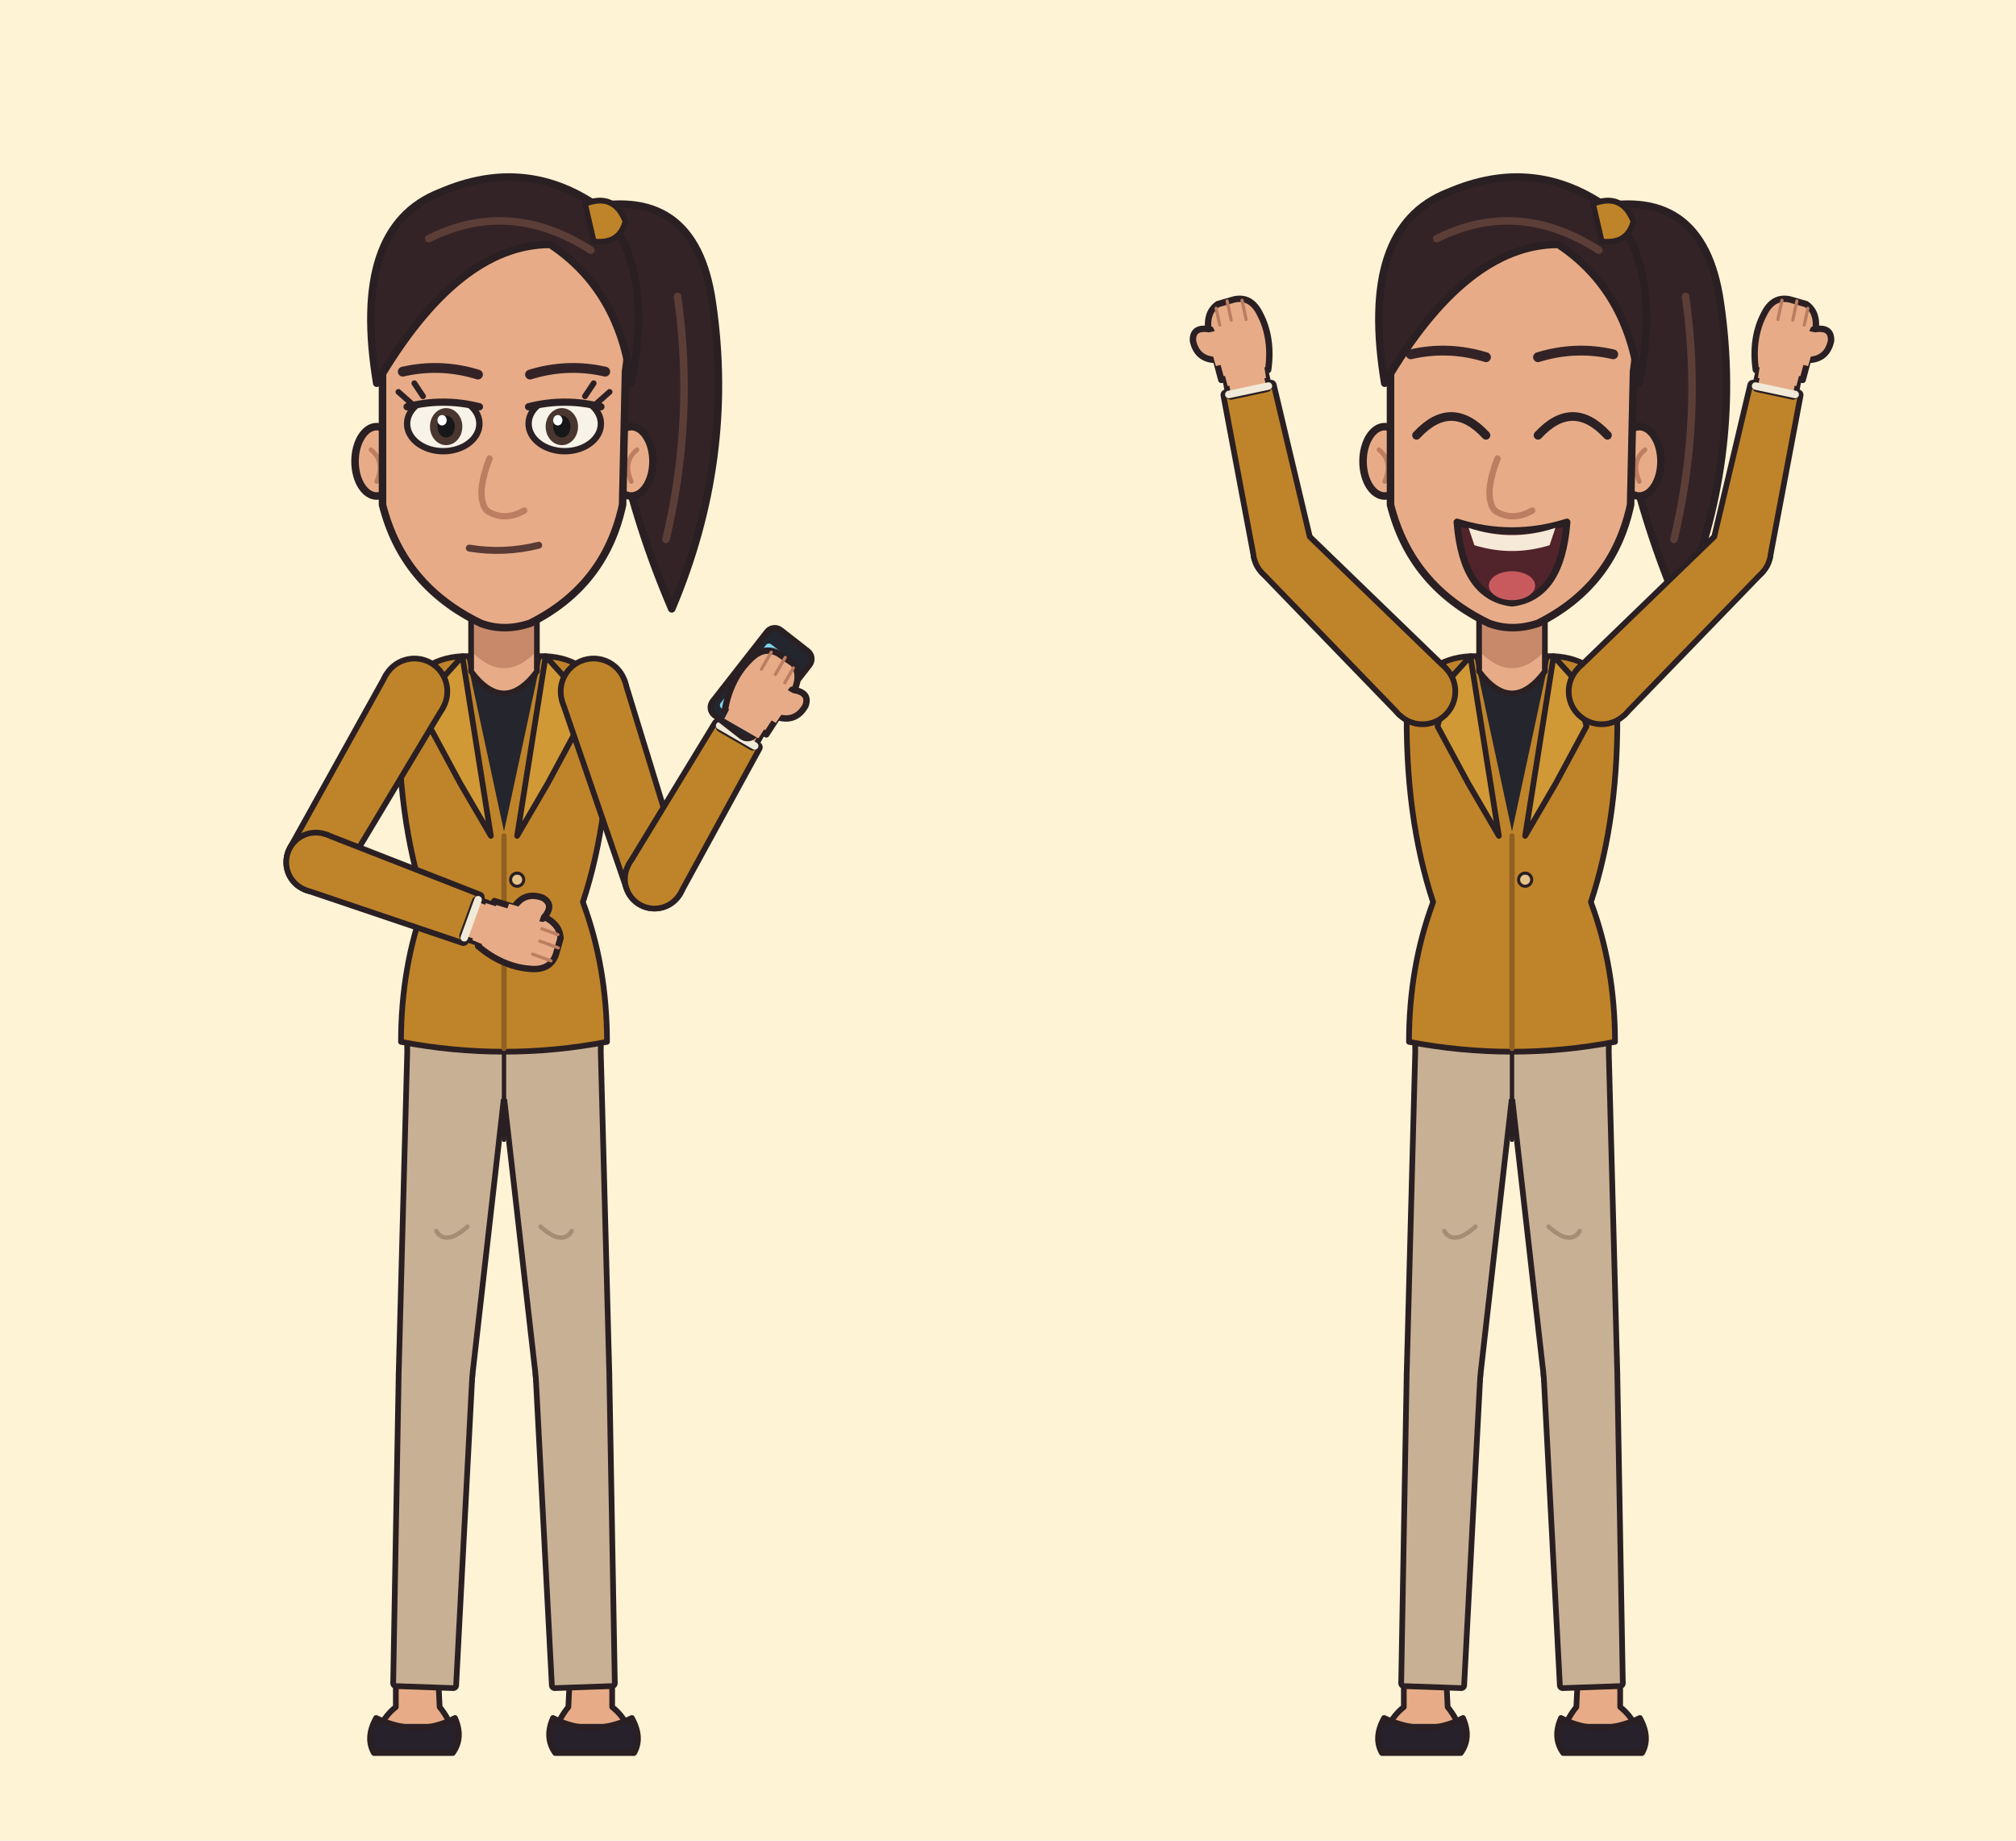
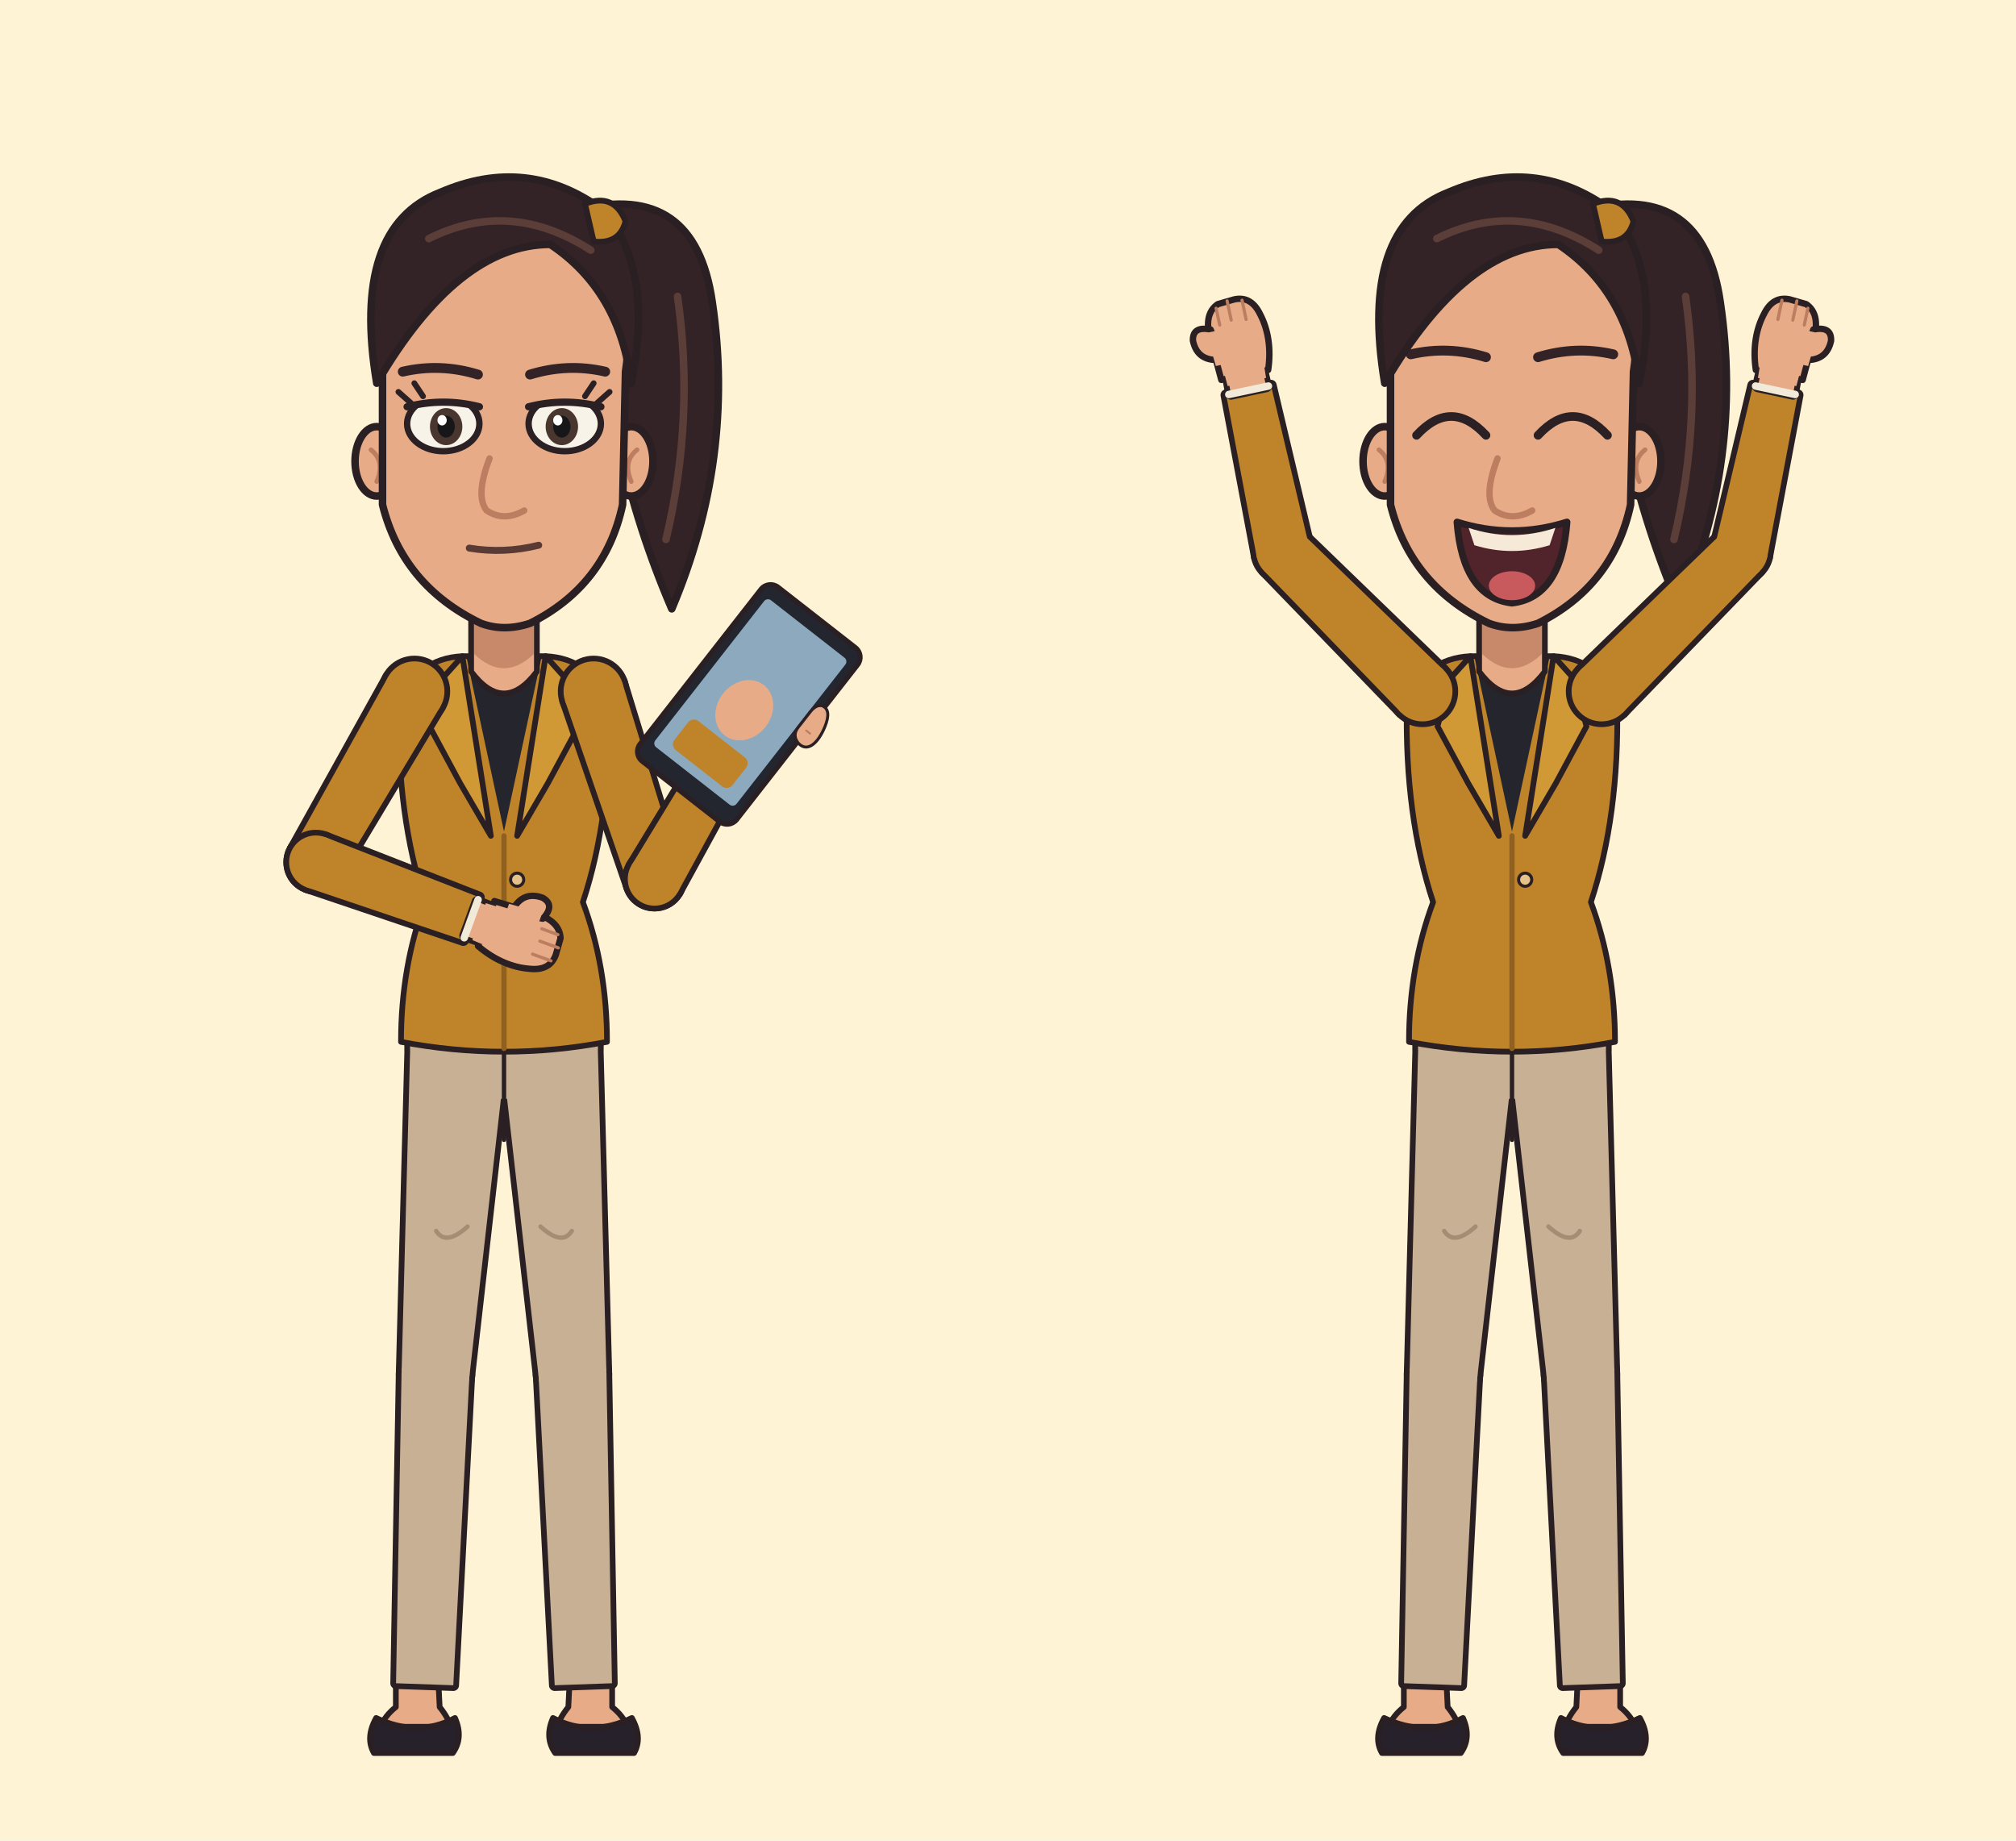
<svg xmlns="http://www.w3.org/2000/svg" viewBox="0 -800 920 840" width="920" height="840">
  <rect x="0" y="-800" width="920" height="840" fill="#fff3d6" />
  <g transform="translate(230 0)">
    <g transform="translate(0 -332.55)">
      <g transform="rotate(0) translate(0 0)">
        <g transform="translate(0 -247.68) rotate(0 0 52.8) scale(1.32)">
          <path d="M26 -94 Q66 -104 72 -62 Q80 -8 58 44 Q46 16 40 -12 Q38 -46 30 -60Z" fill="#342326" stroke="#2a1f22" stroke-width="2.6" stroke-linejoin="round" stroke-linecap="round" />
          <path d="M60 -64 Q66 -22 56 20" fill="none" stroke="#5c3e38" stroke-width="2.6" stroke-linecap="round" stroke-linejoin="round" />
        </g>
      </g>
      <g transform="translate(-39.36 305.55) scale(-1 1)">
        <path d="M-9 -14 L-10 6 Q-14 11 -15 15 L17 15 Q15 10 10 6 L10 -14Z" fill="#e7ac87" stroke="#2a1f22" stroke-width="2.6" stroke-linejoin="round" stroke-linecap="round" />
        <path d="M-17 11 Q0 20 19 11 Q24 20 20 27 L-16 27 Q-21 20 -17 11Z" fill="#26212b" stroke="#2a1f22" stroke-width="2.6" stroke-linejoin="round" stroke-linecap="round" />
      </g>
      <g transform="translate(39.36 305.55) scale(1 1)">
        <path d="M-9 -14 L-10 6 Q-14 11 -15 15 L17 15 Q15 10 10 6 L10 -14Z" fill="#e7ac87" stroke="#2a1f22" stroke-width="2.6" stroke-linejoin="round" stroke-linecap="round" />
        <path d="M-17 11 Q0 20 19 11 Q24 20 20 27 L-16 27 Q-21 20 -17 11Z" fill="#26212b" stroke="#2a1f22" stroke-width="2.6" stroke-linejoin="round" stroke-linecap="round" />
      </g>
      <path d="M-40 -22 L40 -22 Q43 8 38 34 L-38 34 Q-43 8 -40 -22Z" fill="#2a1f22" stroke="#2a1f22" stroke-width="5.2" stroke-linejoin="round" />
      <circle cx="-20.8" cy="10" r="22" fill="#2a1f22" stroke="#2a1f22" stroke-width="5.2" stroke-linejoin="round" />
      <path d="M-42.75 8.47L-46.73 158.55L-15.8 160.72L1.15 11.53Z" fill="#2a1f22" stroke="#2a1f22" stroke-width="5.2" stroke-linejoin="round" />
      <circle cx="-31.26" cy="159.63" r="15.5" fill="#2a1f22" stroke="#2a1f22" stroke-width="5.2" stroke-linejoin="round" />
      <path d="M-46.75 159.09L-49.27 300.71L-23.14 301.62L-15.77 160.18Z" fill="#2a1f22" stroke="#2a1f22" stroke-width="5.2" stroke-linejoin="round" />
      <circle cx="20.8" cy="10" r="22" fill="#2a1f22" stroke="#2a1f22" stroke-width="5.2" stroke-linejoin="round" />
      <path d="M-1.15 11.53L15.8 160.72L46.73 158.55L42.75 8.47Z" fill="#2a1f22" stroke="#2a1f22" stroke-width="5.2" stroke-linejoin="round" />
      <circle cx="31.26" cy="159.63" r="15.5" fill="#2a1f22" stroke="#2a1f22" stroke-width="5.2" stroke-linejoin="round" />
      <path d="M15.77 160.18L23.14 301.62L49.27 300.71L46.75 159.09Z" fill="#2a1f22" stroke="#2a1f22" stroke-width="5.2" stroke-linejoin="round" />
      <path d="M-40 -22 L40 -22 Q43 8 38 34 L-38 34 Q-43 8 -40 -22Z" fill="#c8b094" />
      <circle cx="-20.8" cy="10" r="22" fill="#c8b094" />
      <path d="M-42.75 8.47L-46.73 158.55L-15.8 160.72L1.15 11.53Z" fill="#c8b094" />
      <circle cx="-31.26" cy="159.63" r="15.5" fill="#c8b094" />
      <path d="M-46.75 159.09L-49.27 300.71L-23.14 301.62L-15.77 160.18Z" fill="#c8b094" />
      <circle cx="20.8" cy="10" r="22" fill="#c8b094" />
      <path d="M-1.15 11.53L15.8 160.72L46.73 158.55L42.75 8.47Z" fill="#c8b094" />
      <circle cx="31.26" cy="159.63" r="15.5" fill="#c8b094" />
      <path d="M15.77 160.18L23.14 301.62L49.27 300.71L46.75 159.09Z" fill="#c8b094" />
      <path d="M0 8 L0 52.7" fill="none" stroke="#2a1f22" stroke-width="2" stroke-linecap="round" stroke-linejoin="round" />
      <path d="M-16.65 92.3 Q-26.55 101.3 -30.95 94.3" fill="none" stroke="#a48d73" stroke-width="2" stroke-linecap="round" stroke-linejoin="round" />
      <path d="M16.65 92.3 Q26.55 101.3 30.95 94.3" fill="none" stroke="#a48d73" stroke-width="2" stroke-linecap="round" stroke-linejoin="round" />
      <g transform="rotate(0) translate(0 0)">
        <path d="M-19 -168 Q-40 -167 -48 -146 Q-49 -95.12 -36 -55.76 Q-47 -26.24 -47 8 Q0 17 47 8 Q47 -26.24 36 -55.76 Q49 -95.12 48 -146 Q40 -167 19 -168Z" fill="#bf842a" stroke="#2a1f22" stroke-width="2.6" stroke-linejoin="round" stroke-linecap="round" />
        <path d="M-17 -167 L0 -88 L17 -167Z" fill="#24252d" />
        <path d="M-19 -168 L-6 -86 L-20 -110 L-34 -136 L-28 -158Z" fill="#d09936" stroke="#2a1f22" stroke-width="2.6" stroke-linejoin="round" stroke-linecap="round" />
        <path d="M19 -168 L6 -86 L20 -110 L34 -136 L28 -158Z" fill="#d09936" stroke="#2a1f22" stroke-width="2.6" stroke-linejoin="round" stroke-linecap="round" />
        <path d="M0 -86 L0 11" fill="none" stroke="#8f601f" stroke-width="2.4" stroke-linecap="round" stroke-linejoin="round" />
        <ellipse cx="6" cy="-66" rx="3" ry="3" fill="#e5c28a" stroke="#2a1f22" stroke-width="1.4" />
        <path d="M-15 -208.08 L-15 -161 Q0 -141 15 -161 L15 -208.08Z" fill="#e7ac87" stroke="#2a1f22" stroke-width="2.6" stroke-linejoin="round" stroke-linecap="round" />
        <path d="M-13.6 -208.08 L-13.6 -169 Q0 -156 13.6 -169 L13.6 -208.08Z" fill="#bc7d60" opacity=".75" />
        <circle cx="-40.87" cy="-151.93" r="13.7" fill="#2a1f22" stroke="#2a1f22" stroke-width="5.2" stroke-linejoin="round" />
        <path d="M-52.73 -158.77L-96.44 -80.08L-75.3 -67.88L-29.01 -145.08Z" fill="#2a1f22" stroke="#2a1f22" stroke-width="5.2" stroke-linejoin="round" />
        <circle cx="-85.87" cy="-73.98" r="12.2" fill="#2a1f22" stroke="#2a1f22" stroke-width="5.2" stroke-linejoin="round" />
        <circle cx="-40.87" cy="-151.93" r="13.7" fill="#bf842a" />
        <path d="M-52.73 -158.77L-96.44 -80.08L-75.3 -67.88L-29.01 -145.08Z" fill="#bf842a" />
        <circle cx="-85.87" cy="-73.98" r="12.2" fill="#bf842a" />
        <circle cx="-40.87" cy="-151.93" r="12.2" fill="#bf842a" />
        <circle cx="-85.87" cy="-73.98" r="12.2" fill="#2a1f22" stroke="#2a1f22" stroke-width="5.2" stroke-linejoin="round" />
        <path d="M-90.04 -62.52L-18.55 -38.37L-11.41 -58L-81.7 -85.45Z" fill="#2a1f22" stroke="#2a1f22" stroke-width="5.2" stroke-linejoin="round" />
        <circle cx="-85.87" cy="-73.98" r="12.2" fill="#bf842a" />
        <path d="M-90.04 -62.52L-18.55 -38.37L-11.41 -58L-81.7 -85.45Z" fill="#bf842a" />
        <path d="M-17.8 -40.43L-7.79 -37.05L-2.32 -52.09L-12.16 -55.93Z" fill="#2a1f22" stroke="#2a1f22" stroke-width="5.2" stroke-linejoin="round" />
        <path d="M-17.8 -40.43L-7.79 -37.05L-2.32 -52.09L-12.16 -55.93Z" fill="#e7ac87" />
        <path d="M-18.14 -39.49 L-11.82 -56.87" fill="none" stroke="#f2ead8" stroke-width="3.4" stroke-linecap="round" stroke-linejoin="round" />
        <g transform="translate(-5.06 -44.57) rotate(-70) scale(1.12 1.12)">
          <path d="M-9.5 -3 C-12.5 5 -13 13 -11 20 Q-9 28 -2 28 L5 27.5 Q11 25 11 16 L10 -3Z" fill="#e7ac87" stroke="#2a1f22" stroke-width="2.6" stroke-linejoin="round" stroke-linecap="round" />
          <path d="M8 5 Q18 6 18 15 Q17 21 10 18Z" fill="#e7ac87" stroke="#2a1f22" stroke-width="2.6" stroke-linejoin="round" stroke-linecap="round" />
          <path d="M6 3 L11 3 L12 17 L6 17Z" fill="#e7ac87" />
          <path d="M-8 -6 L8 -6 L8.5 4 L-8.5 4Z" fill="#e7ac87" />
          <path d="M-5 19 L-5 27 M1 20 L1 28 M6 19 L6 26" fill="none" stroke="#bc7d60" stroke-width="1.3" stroke-linecap="round" stroke-linejoin="round" />
        </g>
        <circle cx="40.87" cy="-151.93" r="13.7" fill="#2a1f22" stroke="#2a1f22" stroke-width="5.2" stroke-linejoin="round" />
        <path d="M27.84 -147.69L57.08 -62.56L80.28 -70.1L53.9 -156.16Z" fill="#2a1f22" stroke="#2a1f22" stroke-width="5.2" stroke-linejoin="round" />
        <circle cx="68.68" cy="-66.33" r="12.2" fill="#2a1f22" stroke="#2a1f22" stroke-width="5.2" stroke-linejoin="round" />
        <circle cx="40.87" cy="-151.93" r="13.7" fill="#bf842a" />
        <path d="M27.84 -147.69L57.08 -62.56L80.28 -70.1L53.9 -156.16Z" fill="#bf842a" />
        <circle cx="68.68" cy="-66.33" r="12.2" fill="#bf842a" />
        <circle cx="40.87" cy="-151.93" r="12.2" fill="#bf842a" />
        <circle cx="68.68" cy="-66.33" r="12.2" fill="#2a1f22" stroke="#2a1f22" stroke-width="5.2" stroke-linejoin="round" />
        <path d="M79.25 -60.23L115.45 -126.44L97.36 -136.89L58.12 -72.43Z" fill="#2a1f22" stroke="#2a1f22" stroke-width="5.2" stroke-linejoin="round" />
        <circle cx="68.68" cy="-66.33" r="12.2" fill="#bf842a" />
        <path d="M79.25 -60.23L115.45 -126.44L97.36 -136.89L58.12 -72.43Z" fill="#bf842a" />
        <path d="M113.54 -127.54L118.61 -136.81L104.75 -144.81L99.26 -135.79Z" fill="#2a1f22" stroke="#2a1f22" stroke-width="5.2" stroke-linejoin="round" />
        <path d="M113.54 -127.54L118.61 -136.81L104.75 -144.81L99.26 -135.79Z" fill="#e7ac87" />
        <path d="M114.41 -127.04 L98.39 -136.29" fill="none" stroke="#f2ead8" stroke-width="3.4" stroke-linecap="round" stroke-linejoin="round" />
        <g transform="translate(111.68 -140.81) rotate(-150) scale(-1.12 1.12)">
-           <g transform="translate(-2 16) rotate(-8)">
-             <rect x="-11" y="-24" width="22" height="44" rx="4" fill="#23252f" stroke="#2a1f22" stroke-width="2.4" />
-             <rect x="-8" y="-20" width="16" height="33" rx="1.5" fill="#7fd6ee" />
+           <path d="M-9 -6 L9 -6 L12 9 Q19 13 17 23 Q13 30 1 28 Q-11 27 -12 17Z" fill="#e7ac87" stroke="#2a1f22" stroke-width="2.6" stroke-linejoin="round" stroke-linecap="round" />
+           <g transform="translate(-2 6) rotate(-8)">
+             <rect x="-25" y="-47" width="50" height="90" rx="5" fill="#23252f" stroke="#2a1f22" stroke-width="2" />
+             <g transform="rotate(180 0 -2) scale(-1 1)">
+               <rect x="-21" y="-41" width="42" height="76" rx="2" fill="#8ca9be" />
+               <ellipse cx="0" cy="1" rx="11" ry="13" fill="#e7ac87" />
+               <rect x="-15" y="16" width="30" height="15" rx="3" fill="#bf842a" />
+             </g>
          </g>
-           <path d="M-9.5 -3 C-12.5 5 -13 13 -11 20 Q-9 28 -2 28 L5 27.5 Q11 25 11 16 L10 -3Z" fill="#e7ac87" stroke="#2a1f22" stroke-width="2.6" stroke-linejoin="round" stroke-linecap="round" />
-           <path d="M8 5 Q18 6 18 15 Q17 21 10 18Z" fill="#e7ac87" stroke="#2a1f22" stroke-width="2.6" stroke-linejoin="round" stroke-linecap="round" />
-           <path d="M6 3 L11 3 L12 17 L6 17Z" fill="#e7ac87" />
-           <path d="M-8 -6 L8 -6 L8.5 4 L-8.5 4Z" fill="#e7ac87" />
-           <path d="M-5 19 L-5 27 M1 20 L1 28 M6 19 L6 26" fill="none" stroke="#bc7d60" stroke-width="1.3" stroke-linecap="round" stroke-linejoin="round" />
+           <g transform="translate(-2 6) rotate(-8)">
+             <path d="M25.5 -2 C31 -3 32 3 30 10 Q28 17 24 16 Q21.6 15 21.6 11 L21.6 3 Q21.6 -1 25.5 -2Z" fill="#e7ac87" stroke="#2a1f22" stroke-width="1.2" stroke-linejoin="round" stroke-linecap="round" />
+             <path d="M25 4 L27 4" fill="none" stroke="#bc7d60" stroke-width="0.8" stroke-linecap="round" stroke-linejoin="round" />
+           </g>
        </g>
        <g transform="translate(0 -247.68) rotate(0 0 52.8) scale(1.32)">
          <ellipse cx="-44" cy="-7" rx="7.5" ry="12" fill="#e7ac87" stroke="#2a1f22" stroke-width="2.6" />
          <ellipse cx="44" cy="-7" rx="7.5" ry="12" fill="#e7ac87" stroke="#2a1f22" stroke-width="2.6" />
          <path d="M-46 -11 Q-41 -7 -44 0 M46 -11 Q41 -7 44 0" fill="none" stroke="#bc7d60" stroke-width="1.6" stroke-linecap="round" stroke-linejoin="round" />
          <path d="M-42 -42 Q-45 -76 -20 -86 Q2 -99 28 -81 Q46 -62 42 -38 L41 8 Q35 36 9 49 Q0 52 -8 49 Q-35 36 -42 8Z" fill="#e7ac87" stroke="#2a1f22" stroke-width="2.6" stroke-linejoin="round" stroke-linecap="round" />
          <path d="M-5 -8 Q-10 5 -6 10 Q0 14 7 10" fill="none" stroke="#bc7d60" stroke-width="2.2" stroke-linecap="round" stroke-linejoin="round" />
          <ellipse cx="-21" cy="-20" rx="12.5" ry="9.5" fill="#f8f3e8" stroke="#2b2024" stroke-width="2.2" />
          <ellipse cx="-20" cy="-19" rx="5.6" ry="6.4" fill="#49372f" stroke="none" stroke-width="0" />
          <ellipse cx="-20" cy="-19" rx="3" ry="3.8" fill="#171719" stroke="none" stroke-width="0" />
          <ellipse cx="-21.4" cy="-21.2" rx="1.6" ry="1.8" fill="#fff" stroke="none" stroke-width="0" />
          <path d="M-36 -33L-6 -33L-6 -26.46Q-21 -28.96 -36 -26.46Z" fill="#e7ac87" />
          <path d="M-33.5 -25.86Q-21 -29.06 -8.5 -25.86" fill="none" stroke="#2b2024" stroke-width="2.5" stroke-linecap="round" stroke-linejoin="round" />
          <path d="M-32 -27 l-4.5 -4 M-28 -29.5 l-3 -4.5" fill="none" stroke="#2b2024" stroke-width="2" stroke-linecap="round" stroke-linejoin="round" />
          <ellipse cx="21" cy="-20" rx="12.5" ry="9.5" fill="#f8f3e8" stroke="#2b2024" stroke-width="2.2" />
          <ellipse cx="20" cy="-19" rx="5.6" ry="6.4" fill="#49372f" stroke="none" stroke-width="0" />
          <ellipse cx="20" cy="-19" rx="3" ry="3.8" fill="#171719" stroke="none" stroke-width="0" />
          <ellipse cx="18.6" cy="-21.2" rx="1.6" ry="1.8" fill="#fff" stroke="none" stroke-width="0" />
          <path d="M6 -33L36 -33L36 -26.46Q21 -28.96 6 -26.46Z" fill="#e7ac87" />
          <path d="M8.5 -25.86Q21 -29.06 33.5 -25.86" fill="none" stroke="#2b2024" stroke-width="2.5" stroke-linecap="round" stroke-linejoin="round" />
          <path d="M32 -27 l4.5 -4 M28 -29.5 l3 -4.5" fill="none" stroke="#2b2024" stroke-width="2" stroke-linecap="round" stroke-linejoin="round" />
          <path d="M-35 -38 Q-22 -41 -9 -37" fill="none" stroke="#342326" stroke-width="3.4" stroke-linecap="round" stroke-linejoin="round" />
          <path d="M35 -38 Q22 -41 9 -37" fill="none" stroke="#342326" stroke-width="3.4" stroke-linecap="round" stroke-linejoin="round" />
          <path d="M-12 23 Q0 25 12 22" fill="none" stroke="#5a3a34" stroke-width="2.4" stroke-linecap="round" stroke-linejoin="round" />
          <path d="M-44 -34 Q-53 -88 -22 -100 Q8 -113 34 -94 Q52 -74 44 -34 Q40 -66 16 -82 Q-16 -82 -44 -34Z" fill="#342326" stroke="#2a1f22" stroke-width="2.6" stroke-linejoin="round" stroke-linecap="round" />
          <path d="M-26 -84 Q2 -98 30 -80" fill="none" stroke="#5c3e38" stroke-width="2.6" stroke-linecap="round" stroke-linejoin="round" />
          <path d="M28 -96 Q38 -100 42 -90 Q40 -82 31 -83Z" fill="#bf842a" stroke="#2a1f22" stroke-width="2" stroke-linejoin="round" stroke-linecap="round" />
        </g>
      </g>
    </g>
  </g>
  <g transform="translate(690 0)">
    <g transform="translate(0 -332.55)">
      <g transform="rotate(0) translate(0 0)">
        <g transform="translate(0 -247.68) rotate(0 0 52.8) scale(1.32)">
          <path d="M26 -94 Q66 -104 72 -62 Q80 -8 58 44 Q46 16 40 -12 Q38 -46 30 -60Z" fill="#342326" stroke="#2a1f22" stroke-width="2.6" stroke-linejoin="round" stroke-linecap="round" />
          <path d="M60 -64 Q66 -22 56 20" fill="none" stroke="#5c3e38" stroke-width="2.6" stroke-linecap="round" stroke-linejoin="round" />
        </g>
      </g>
      <g transform="translate(-39.36 305.55) scale(-1 1)">
        <path d="M-9 -14 L-10 6 Q-14 11 -15 15 L17 15 Q15 10 10 6 L10 -14Z" fill="#e7ac87" stroke="#2a1f22" stroke-width="2.6" stroke-linejoin="round" stroke-linecap="round" />
        <path d="M-17 11 Q0 20 19 11 Q24 20 20 27 L-16 27 Q-21 20 -17 11Z" fill="#26212b" stroke="#2a1f22" stroke-width="2.6" stroke-linejoin="round" stroke-linecap="round" />
      </g>
      <g transform="translate(39.36 305.55) scale(1 1)">
        <path d="M-9 -14 L-10 6 Q-14 11 -15 15 L17 15 Q15 10 10 6 L10 -14Z" fill="#e7ac87" stroke="#2a1f22" stroke-width="2.6" stroke-linejoin="round" stroke-linecap="round" />
        <path d="M-17 11 Q0 20 19 11 Q24 20 20 27 L-16 27 Q-21 20 -17 11Z" fill="#26212b" stroke="#2a1f22" stroke-width="2.6" stroke-linejoin="round" stroke-linecap="round" />
      </g>
      <path d="M-40 -22 L40 -22 Q43 8 38 34 L-38 34 Q-43 8 -40 -22Z" fill="#2a1f22" stroke="#2a1f22" stroke-width="5.2" stroke-linejoin="round" />
      <circle cx="-20.8" cy="10" r="22" fill="#2a1f22" stroke="#2a1f22" stroke-width="5.2" stroke-linejoin="round" />
      <path d="M-42.75 8.47L-46.73 158.55L-15.8 160.72L1.15 11.53Z" fill="#2a1f22" stroke="#2a1f22" stroke-width="5.2" stroke-linejoin="round" />
      <circle cx="-31.26" cy="159.63" r="15.5" fill="#2a1f22" stroke="#2a1f22" stroke-width="5.2" stroke-linejoin="round" />
      <path d="M-46.75 159.09L-49.27 300.71L-23.14 301.62L-15.77 160.18Z" fill="#2a1f22" stroke="#2a1f22" stroke-width="5.2" stroke-linejoin="round" />
      <circle cx="20.8" cy="10" r="22" fill="#2a1f22" stroke="#2a1f22" stroke-width="5.2" stroke-linejoin="round" />
      <path d="M-1.15 11.53L15.8 160.72L46.73 158.55L42.75 8.47Z" fill="#2a1f22" stroke="#2a1f22" stroke-width="5.2" stroke-linejoin="round" />
      <circle cx="31.26" cy="159.63" r="15.5" fill="#2a1f22" stroke="#2a1f22" stroke-width="5.2" stroke-linejoin="round" />
      <path d="M15.77 160.18L23.14 301.62L49.27 300.71L46.75 159.09Z" fill="#2a1f22" stroke="#2a1f22" stroke-width="5.2" stroke-linejoin="round" />
      <path d="M-40 -22 L40 -22 Q43 8 38 34 L-38 34 Q-43 8 -40 -22Z" fill="#c8b094" />
      <circle cx="-20.8" cy="10" r="22" fill="#c8b094" />
      <path d="M-42.75 8.47L-46.73 158.55L-15.8 160.72L1.15 11.53Z" fill="#c8b094" />
      <circle cx="-31.26" cy="159.63" r="15.5" fill="#c8b094" />
      <path d="M-46.75 159.09L-49.27 300.71L-23.14 301.62L-15.77 160.18Z" fill="#c8b094" />
      <circle cx="20.8" cy="10" r="22" fill="#c8b094" />
      <path d="M-1.15 11.53L15.8 160.72L46.73 158.55L42.75 8.47Z" fill="#c8b094" />
      <circle cx="31.26" cy="159.63" r="15.5" fill="#c8b094" />
      <path d="M15.77 160.18L23.14 301.62L49.27 300.71L46.75 159.09Z" fill="#c8b094" />
      <path d="M0 8 L0 52.7" fill="none" stroke="#2a1f22" stroke-width="2" stroke-linecap="round" stroke-linejoin="round" />
      <path d="M-16.65 92.3 Q-26.55 101.3 -30.95 94.3" fill="none" stroke="#a48d73" stroke-width="2" stroke-linecap="round" stroke-linejoin="round" />
      <path d="M16.65 92.3 Q26.55 101.3 30.95 94.3" fill="none" stroke="#a48d73" stroke-width="2" stroke-linecap="round" stroke-linejoin="round" />
      <g transform="rotate(0) translate(0 0)">
        <path d="M-19 -168 Q-40 -167 -48 -146 Q-49 -95.12 -36 -55.76 Q-47 -26.24 -47 8 Q0 17 47 8 Q47 -26.24 36 -55.76 Q49 -95.12 48 -146 Q40 -167 19 -168Z" fill="#bf842a" stroke="#2a1f22" stroke-width="2.6" stroke-linejoin="round" stroke-linecap="round" />
        <path d="M-17 -167 L0 -88 L17 -167Z" fill="#24252d" />
        <path d="M-19 -168 L-6 -86 L-20 -110 L-34 -136 L-28 -158Z" fill="#d09936" stroke="#2a1f22" stroke-width="2.6" stroke-linejoin="round" stroke-linecap="round" />
        <path d="M19 -168 L6 -86 L20 -110 L34 -136 L28 -158Z" fill="#d09936" stroke="#2a1f22" stroke-width="2.6" stroke-linejoin="round" stroke-linecap="round" />
        <path d="M0 -86 L0 11" fill="none" stroke="#8f601f" stroke-width="2.4" stroke-linecap="round" stroke-linejoin="round" />
        <ellipse cx="6" cy="-66" rx="3" ry="3" fill="#e5c28a" stroke="#2a1f22" stroke-width="1.4" />
        <path d="M-15 -208.08 L-15 -161 Q0 -141 15 -161 L15 -208.08Z" fill="#e7ac87" stroke="#2a1f22" stroke-width="2.6" stroke-linejoin="round" stroke-linecap="round" />
        <path d="M-13.6 -208.08 L-13.6 -169 Q0 -156 13.6 -169 L13.6 -208.08Z" fill="#bc7d60" opacity=".75" />
        <circle cx="-40.87" cy="-151.93" r="13.7" fill="#2a1f22" stroke="#2a1f22" stroke-width="5.2" stroke-linejoin="round" />
        <path d="M-31.18 -161.61L-95.88 -224.19L-113.14 -206.94L-50.56 -142.24Z" fill="#2a1f22" stroke="#2a1f22" stroke-width="5.2" stroke-linejoin="round" />
        <circle cx="-104.51" cy="-215.56" r="12.2" fill="#2a1f22" stroke="#2a1f22" stroke-width="5.2" stroke-linejoin="round" />
        <path d="M-92.58 -218.1L-109.98 -291.53L-130.41 -287.18L-116.44 -213.03Z" fill="#2a1f22" stroke="#2a1f22" stroke-width="5.2" stroke-linejoin="round" />
        <circle cx="-40.87" cy="-151.93" r="13.7" fill="#bf842a" />
        <path d="M-31.18 -161.61L-95.88 -224.19L-113.14 -206.94L-50.56 -142.24Z" fill="#bf842a" />
        <circle cx="-104.51" cy="-215.56" r="12.2" fill="#bf842a" />
        <path d="M-92.58 -218.1L-109.98 -291.53L-130.41 -287.18L-116.44 -213.03Z" fill="#bf842a" />
        <circle cx="-40.87" cy="-151.93" r="12.2" fill="#bf842a" />
        <path d="M-112.13 -291.07L-114.56 -301.35L-130.22 -298.02L-128.26 -287.64Z" fill="#2a1f22" stroke="#2a1f22" stroke-width="5.2" stroke-linejoin="round" />
        <path d="M-112.13 -291.07L-114.56 -301.35L-130.22 -298.02L-128.26 -287.64Z" fill="#e7ac87" />
        <path d="M-111.15 -291.28 L-129.24 -287.43" fill="none" stroke="#f2ead8" stroke-width="3.4" stroke-linecap="round" stroke-linejoin="round" />
        <g transform="translate(-122.39 -299.69) rotate(168) scale(1.12 1.12)">
          <path d="M-9.5 -3 C-12.5 5 -13 13 -11 20 Q-9 28 -2 28 L5 27.5 Q11 25 11 16 L10 -3Z" fill="#e7ac87" stroke="#2a1f22" stroke-width="2.6" stroke-linejoin="round" stroke-linecap="round" />
          <path d="M8 5 Q18 6 18 15 Q17 21 10 18Z" fill="#e7ac87" stroke="#2a1f22" stroke-width="2.6" stroke-linejoin="round" stroke-linecap="round" />
          <path d="M6 3 L11 3 L12 17 L6 17Z" fill="#e7ac87" />
          <path d="M-8 -6 L8 -6 L8.5 4 L-8.5 4Z" fill="#e7ac87" />
          <path d="M-5 19 L-5 27 M1 20 L1 28 M6 19 L6 26" fill="none" stroke="#bc7d60" stroke-width="1.3" stroke-linecap="round" stroke-linejoin="round" />
        </g>
        <circle cx="40.87" cy="-151.93" r="13.7" fill="#2a1f22" stroke="#2a1f22" stroke-width="5.2" stroke-linejoin="round" />
        <path d="M50.56 -142.24L113.14 -206.94L95.88 -224.19L31.18 -161.61Z" fill="#2a1f22" stroke="#2a1f22" stroke-width="5.2" stroke-linejoin="round" />
        <circle cx="104.51" cy="-215.56" r="12.2" fill="#2a1f22" stroke="#2a1f22" stroke-width="5.2" stroke-linejoin="round" />
        <path d="M116.44 -213.03L130.41 -287.18L109.98 -291.53L92.58 -218.1Z" fill="#2a1f22" stroke="#2a1f22" stroke-width="5.2" stroke-linejoin="round" />
        <circle cx="40.87" cy="-151.93" r="13.7" fill="#bf842a" />
        <path d="M50.56 -142.24L113.14 -206.94L95.88 -224.19L31.18 -161.61Z" fill="#bf842a" />
        <circle cx="104.51" cy="-215.56" r="12.2" fill="#bf842a" />
        <path d="M116.44 -213.03L130.41 -287.18L109.98 -291.53L92.58 -218.1Z" fill="#bf842a" />
        <circle cx="40.87" cy="-151.93" r="12.2" fill="#bf842a" />
        <path d="M128.26 -287.64L130.22 -298.02L114.56 -301.35L112.13 -291.07Z" fill="#2a1f22" stroke="#2a1f22" stroke-width="5.2" stroke-linejoin="round" />
        <path d="M128.26 -287.64L130.22 -298.02L114.56 -301.35L112.13 -291.07Z" fill="#e7ac87" />
        <path d="M129.24 -287.43 L111.15 -291.28" fill="none" stroke="#f2ead8" stroke-width="3.4" stroke-linecap="round" stroke-linejoin="round" />
        <g transform="translate(122.39 -299.69) rotate(-168) scale(-1.12 1.12)">
          <path d="M-9.5 -3 C-12.5 5 -13 13 -11 20 Q-9 28 -2 28 L5 27.5 Q11 25 11 16 L10 -3Z" fill="#e7ac87" stroke="#2a1f22" stroke-width="2.6" stroke-linejoin="round" stroke-linecap="round" />
          <path d="M8 5 Q18 6 18 15 Q17 21 10 18Z" fill="#e7ac87" stroke="#2a1f22" stroke-width="2.6" stroke-linejoin="round" stroke-linecap="round" />
          <path d="M6 3 L11 3 L12 17 L6 17Z" fill="#e7ac87" />
          <path d="M-8 -6 L8 -6 L8.5 4 L-8.5 4Z" fill="#e7ac87" />
          <path d="M-5 19 L-5 27 M1 20 L1 28 M6 19 L6 26" fill="none" stroke="#bc7d60" stroke-width="1.3" stroke-linecap="round" stroke-linejoin="round" />
        </g>
        <g transform="translate(0 -247.68) rotate(0 0 52.8) scale(1.32)">
          <ellipse cx="-44" cy="-7" rx="7.5" ry="12" fill="#e7ac87" stroke="#2a1f22" stroke-width="2.6" />
          <ellipse cx="44" cy="-7" rx="7.5" ry="12" fill="#e7ac87" stroke="#2a1f22" stroke-width="2.6" />
          <path d="M-46 -11 Q-41 -7 -44 0 M46 -11 Q41 -7 44 0" fill="none" stroke="#bc7d60" stroke-width="1.6" stroke-linecap="round" stroke-linejoin="round" />
          <path d="M-42 -42 Q-45 -76 -20 -86 Q2 -99 28 -81 Q46 -62 42 -38 L41 8 Q35 36 9 49 Q0 52 -8 49 Q-35 36 -42 8Z" fill="#e7ac87" stroke="#2a1f22" stroke-width="2.6" stroke-linejoin="round" stroke-linecap="round" />
          <path d="M-5 -8 Q-10 5 -6 10 Q0 14 7 10" fill="none" stroke="#bc7d60" stroke-width="2.2" stroke-linecap="round" stroke-linejoin="round" />
          <path d="M-33 -16 Q-21 -29 -9 -16" fill="none" stroke="#2b2024" stroke-width="3" stroke-linecap="round" stroke-linejoin="round" />
          <path d="M9 -16 Q21 -29 33 -16" fill="none" stroke="#2b2024" stroke-width="3" stroke-linecap="round" stroke-linejoin="round" />
          <path d="M-35 -44 Q-22 -47 -9 -43" fill="none" stroke="#342326" stroke-width="3.4" stroke-linecap="round" stroke-linejoin="round" />
          <path d="M35 -44 Q22 -47 9 -43" fill="none" stroke="#342326" stroke-width="3.4" stroke-linecap="round" stroke-linejoin="round" />
          <path d="M-19 14 Q0 20 19 14 Q17 40 0 42 Q-17 40 -19 14Z" fill="#51242b" stroke="#2a1f22" stroke-width="2.4" stroke-linejoin="round" stroke-linecap="round" />
          <path d="M-15 16 Q0 21 15 16 L13 22 Q0 26 -13 22Z" fill="#f7e9d8" />
          <ellipse cx="0" cy="36" rx="8" ry="5" fill="#c85a5e" stroke="none" stroke-width="0" />
          <path d="M-44 -34 Q-53 -88 -22 -100 Q8 -113 34 -94 Q52 -74 44 -34 Q40 -66 16 -82 Q-16 -82 -44 -34Z" fill="#342326" stroke="#2a1f22" stroke-width="2.6" stroke-linejoin="round" stroke-linecap="round" />
          <path d="M-26 -84 Q2 -98 30 -80" fill="none" stroke="#5c3e38" stroke-width="2.6" stroke-linecap="round" stroke-linejoin="round" />
          <path d="M28 -96 Q38 -100 42 -90 Q40 -82 31 -83Z" fill="#bf842a" stroke="#2a1f22" stroke-width="2" stroke-linejoin="round" stroke-linecap="round" />
        </g>
      </g>
    </g>
  </g>
</svg>
